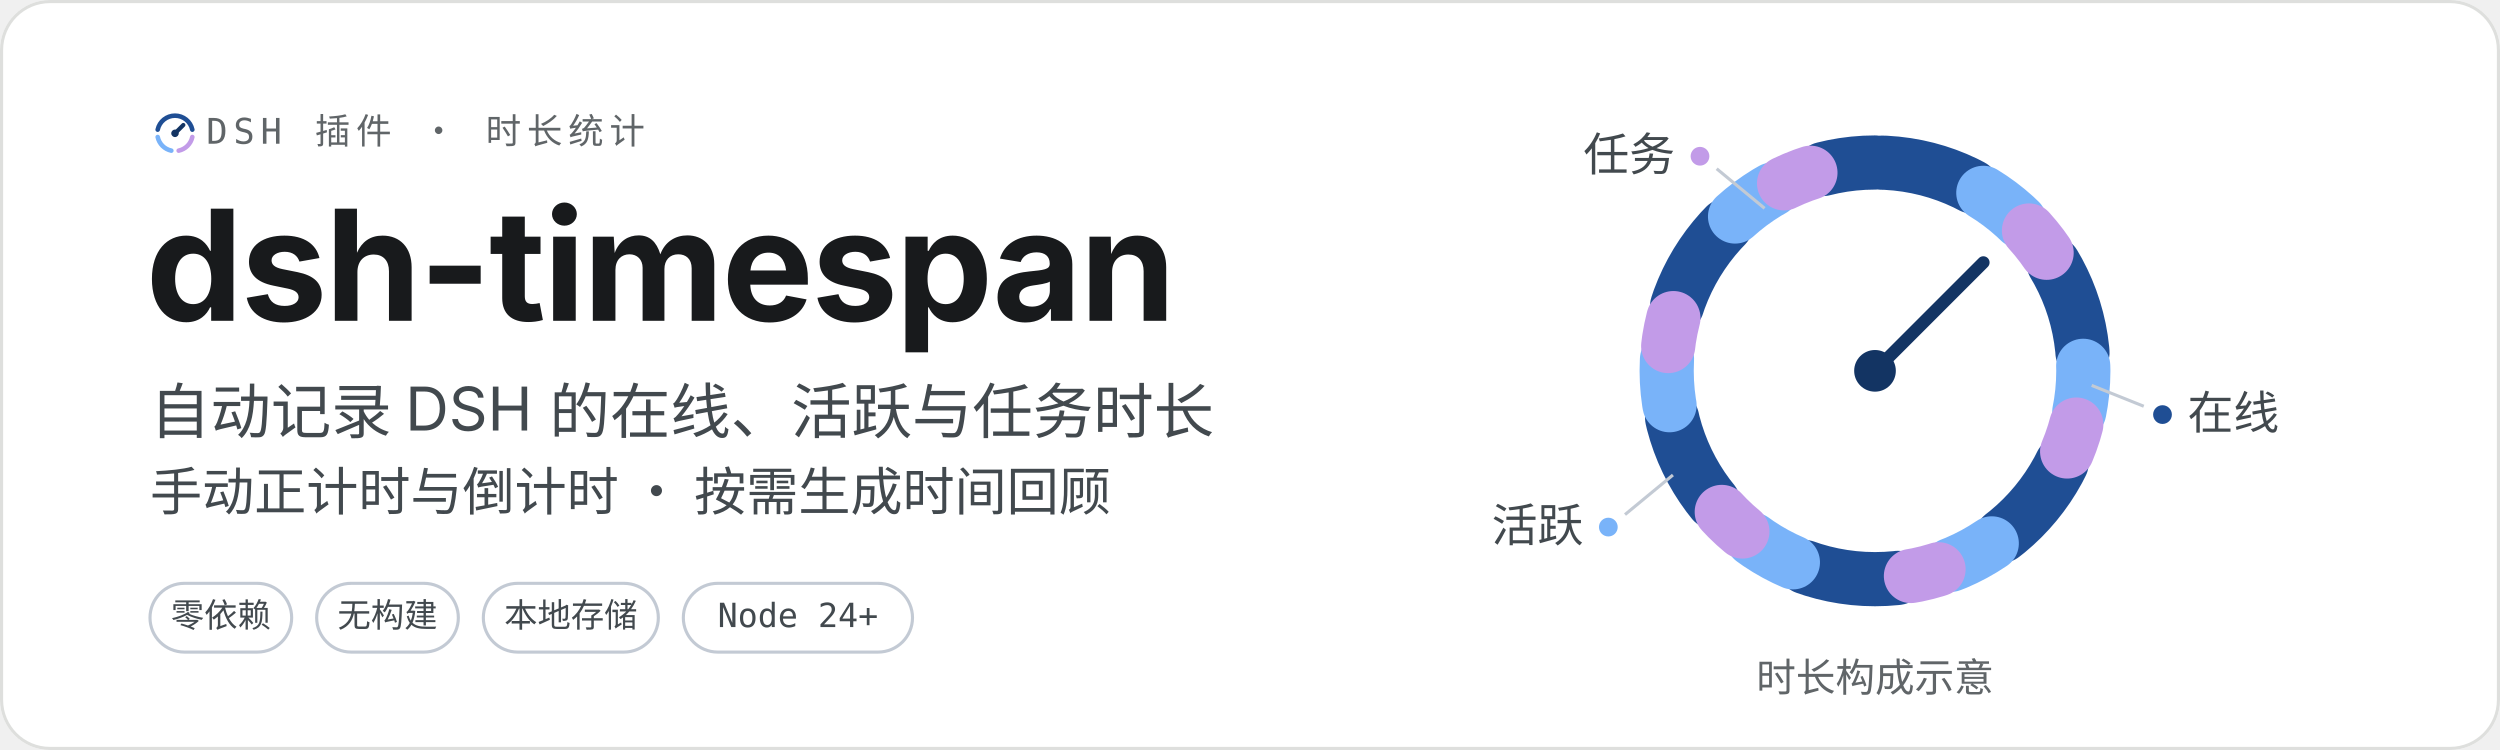
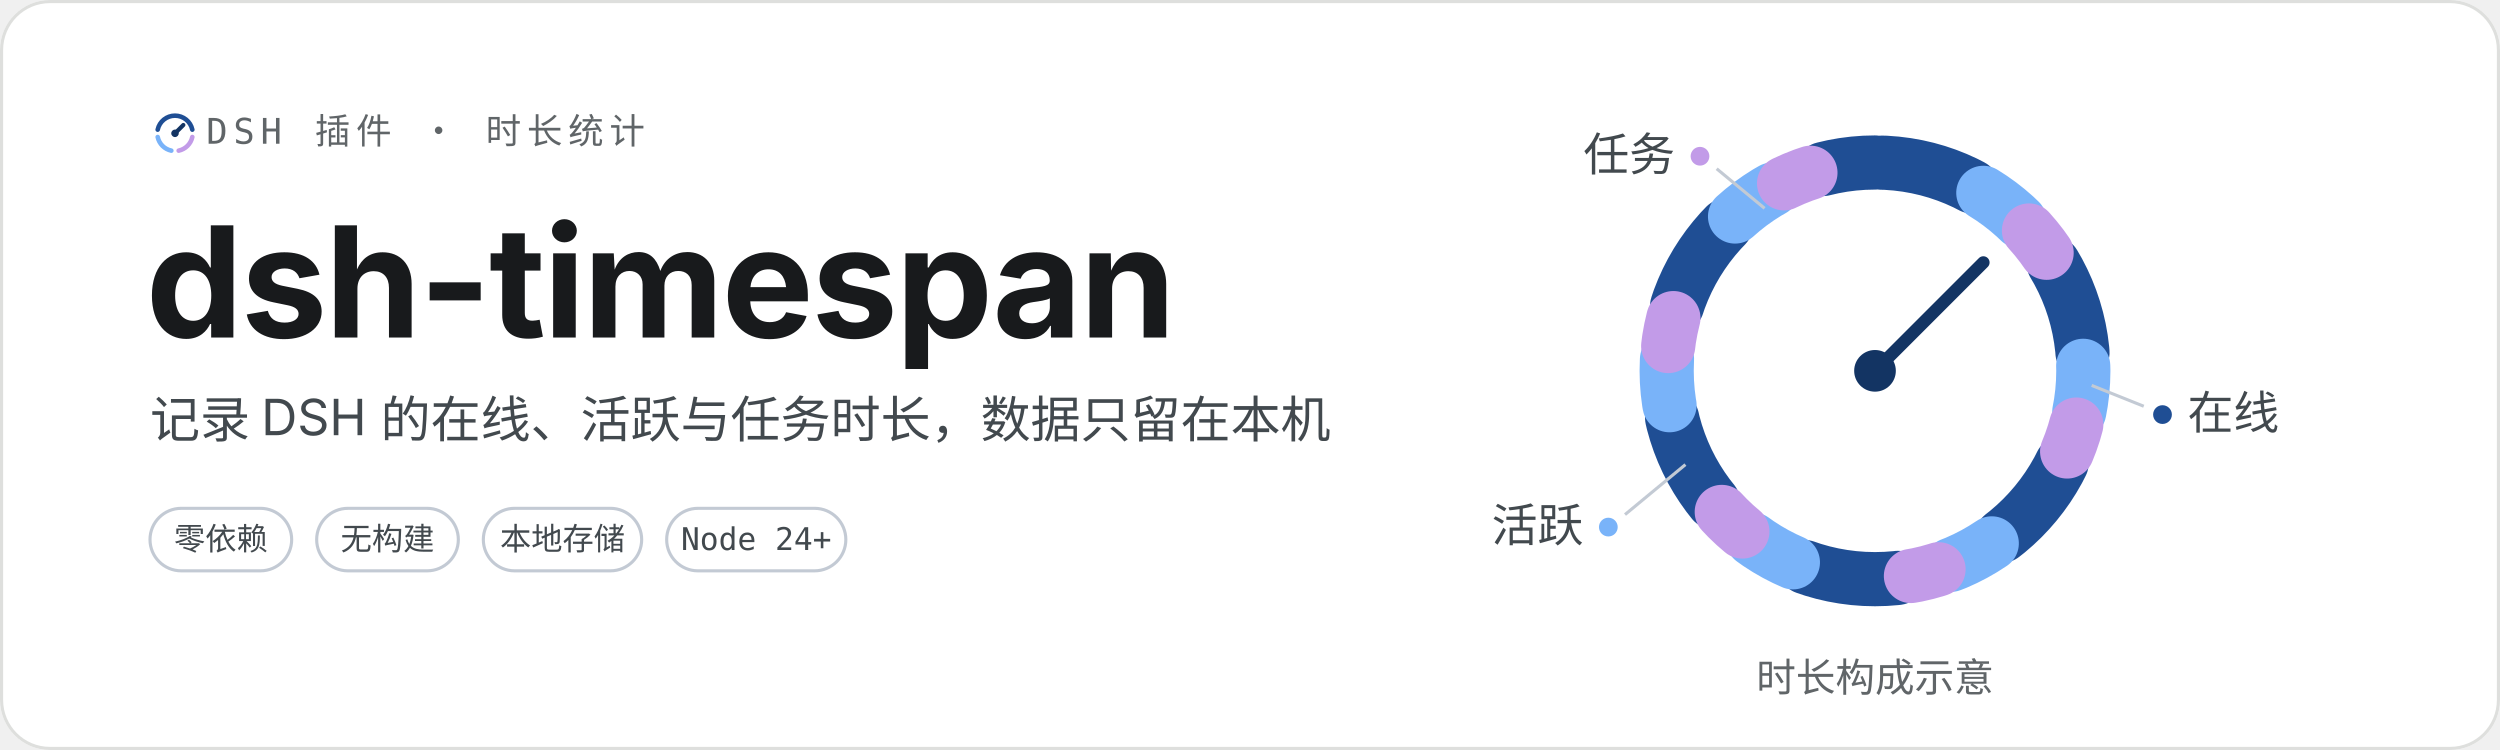
<svg xmlns="http://www.w3.org/2000/svg" xml:lang="zh-CN" width="1200" height="360" viewBox="0 0 1200 360" role="img" aria-labelledby="hero-title hero-desc">
  <rect width="1200" height="360" rx="24" fill="#ffffff" />
  <rect x="0.75" y="0.75" width="1198.5" height="358.5" rx="23.25" fill="none" stroke="#dedfdd" stroke-width="1.5" />
  <g id="title-block">
    <g transform="translate(72 54)">
      <g transform="translate(0 -2)" fill="none" stroke-width="2.2" stroke-linecap="round">
        <path d="M3.69 10.23 A8.5 8.5 0 0 1 20.31 10.23" stroke="#1f4e94" />
        <path d="M20.31 13.77 A8.5 8.5 0 0 1 13.77 20.31" stroke="#C29BE8" />
        <path d="M10.23 20.31 A8.5 8.5 0 0 1 3.69 13.77" stroke="#79b3f9" />
        <path d="M12 12l4-4" stroke="#133463" stroke-width="2" />
        <circle cx="12" cy="12" r="1.8" fill="#133463" stroke="none" />
      </g>
      <text x="27" y="15" font-size="17" letter-spacing="2.8" fill="#606568" font-family="ui-monospace, 'Cascadia Mono', Consolas, 'SFMono-Regular', Menlo, monospace">DSH 插件 · 时长统计</text>
    </g>
-     <text x="70" y="154" font-size="74" font-weight="700" letter-spacing="-1" fill="#181a1c" font-family="-apple-system, BlinkMacSystemFont, 'Segoe UI', 'PingFang SC', 'Microsoft YaHei', sans-serif">dsh-timespan</text>
-     <g fill="#42494e" font-family="-apple-system, BlinkMacSystemFont, 'Segoe UI', 'PingFang SC', 'Microsoft YaHei', sans-serif">
-       <text x="72" y="208" font-size="29">自动记录 DSH 的在线、活跃与任务时长</text>
-       <text x="72" y="245" font-size="25">手动正计时与倒计时 · 按需生成时间回顾</text>
-     </g>
-     <g id="meta-chips" font-size="16" fill="#42494e" font-family="ui-monospace, 'Cascadia Mono', Consolas, 'SFMono-Regular', Menlo, monospace">
-       <rect x="72" y="280" width="68" height="33" rx="16.5" fill="none" stroke="#c3cad4" stroke-width="1.5" />
-       <text x="106" y="301" text-anchor="middle">零依赖</text>
-       <rect x="152" y="280" width="68" height="33" rx="16.5" fill="none" stroke="#c3cad4" stroke-width="1.5" />
-       <text x="186" y="301" text-anchor="middle">无构建</text>
-       <rect x="232" y="280" width="84" height="33" rx="16.5" fill="none" stroke="#c3cad4" stroke-width="1.5" />
-       <text x="274" y="301" text-anchor="middle">本地存储</text>
-       <rect x="328" y="280" width="110" height="33" rx="16.5" fill="none" stroke="#c3cad4" stroke-width="1.5" />
-       <text x="383" y="301" text-anchor="middle">Node 24+</text>
+     <text x="70" y="162" font-size="74" font-weight="700" letter-spacing="-1" fill="#181a1c" font-family="-apple-system, BlinkMacSystemFont, 'Segoe UI', 'PingFang SC', 'Microsoft YaHei', sans-serif">dsh-timespan</text>
+     <text x="72" y="210" font-size="24" fill="#42494e" font-family="-apple-system, BlinkMacSystemFont, 'Segoe UI', 'PingFang SC', 'Microsoft YaHei', sans-serif">记录 DSH 的在线、活跃与任务时长，数据只留在本机</text>
+     <g id="meta-chips" font-size="15" fill="#42494e" font-family="ui-monospace, 'Cascadia Mono', Consolas, 'SFMono-Regular', Menlo, monospace">
+       <rect x="72" y="244" width="68" height="30" rx="15" fill="none" stroke="#c3cad4" stroke-width="1.5" />
+       <text x="106" y="264" text-anchor="middle">零依赖</text>
+       <rect x="152" y="244" width="68" height="30" rx="15" fill="none" stroke="#c3cad4" stroke-width="1.5" />
+       <text x="186" y="264" text-anchor="middle">无构建</text>
+       <rect x="232" y="244" width="76" height="30" rx="15" fill="none" stroke="#c3cad4" stroke-width="1.5" />
+       <text x="270" y="264" text-anchor="middle">本地存储</text>
+       <rect x="320" y="244" width="86" height="30" rx="15" fill="none" stroke="#c3cad4" stroke-width="1.5" />
+       <text x="363" y="264" text-anchor="middle">Node 24+</text>
    </g>
  </g>
  <g id="composite-ring">
    <g transform="rotate(-90 900 178)" stroke-linecap="round">
      <circle cx="900" cy="178" r="100" fill="none" stroke="#1f4e94" stroke-width="26" pathLength="100" stroke-dasharray="45.16 54.84" stroke-dashoffset="-3.17" />
      <circle cx="900" cy="178" r="100" fill="none" stroke="#79B3F9" stroke-width="26" pathLength="100" stroke-dasharray="22.16 77.84" stroke-dashoffset="-54.67" />
      <circle cx="900" cy="178" r="100" fill="none" stroke="#C29BE8" stroke-width="26" pathLength="100" stroke-dasharray="13.66 86.34" stroke-dashoffset="-83.17" />
    </g>
    <path d="M900 178 952 126" fill="none" stroke="#133463" stroke-width="6" stroke-linecap="round" />
    <circle cx="900" cy="178" r="10" fill="#133463" />
    <g font-family="-apple-system, BlinkMacSystemFont, 'Segoe UI', 'PingFang SC', 'Microsoft YaHei', sans-serif" font-size="22">
      <g id="label-online">
        <path d="M1004 185 1029 195" stroke="#c3cad4" stroke-width="1.5" fill="none" />
        <circle cx="1038" cy="199" r="4.5" fill="#1f4e94" />
        <text x="1050" y="206" fill="#42494e">在线</text>
      </g>
      <g id="label-active">
-         <path d="M803 228 780 247" stroke="#c3cad4" stroke-width="1.5" fill="none" />
+         <path d="M809 223 780 247" stroke="#c3cad4" stroke-width="1.5" fill="none" />
        <circle cx="772" cy="253" r="4.5" fill="#79B3F9" />
        <text x="760" y="260" text-anchor="end" fill="#42494e">活跃</text>
      </g>
      <g id="label-task">
        <path d="M847 100 824 81" stroke="#c3cad4" stroke-width="1.5" fill="none" />
        <circle cx="816" cy="75" r="4.5" fill="#C29BE8" />
        <text x="804" y="82" text-anchor="end" fill="#42494e">任务</text>
      </g>
    </g>
    <text x="900" y="332" text-anchor="middle" font-family="ui-monospace, 'Cascadia Mono', Consolas, 'SFMono-Regular', Menlo, monospace" font-size="19" fill="#606568">时长构成示意</text>
  </g>
</svg>
